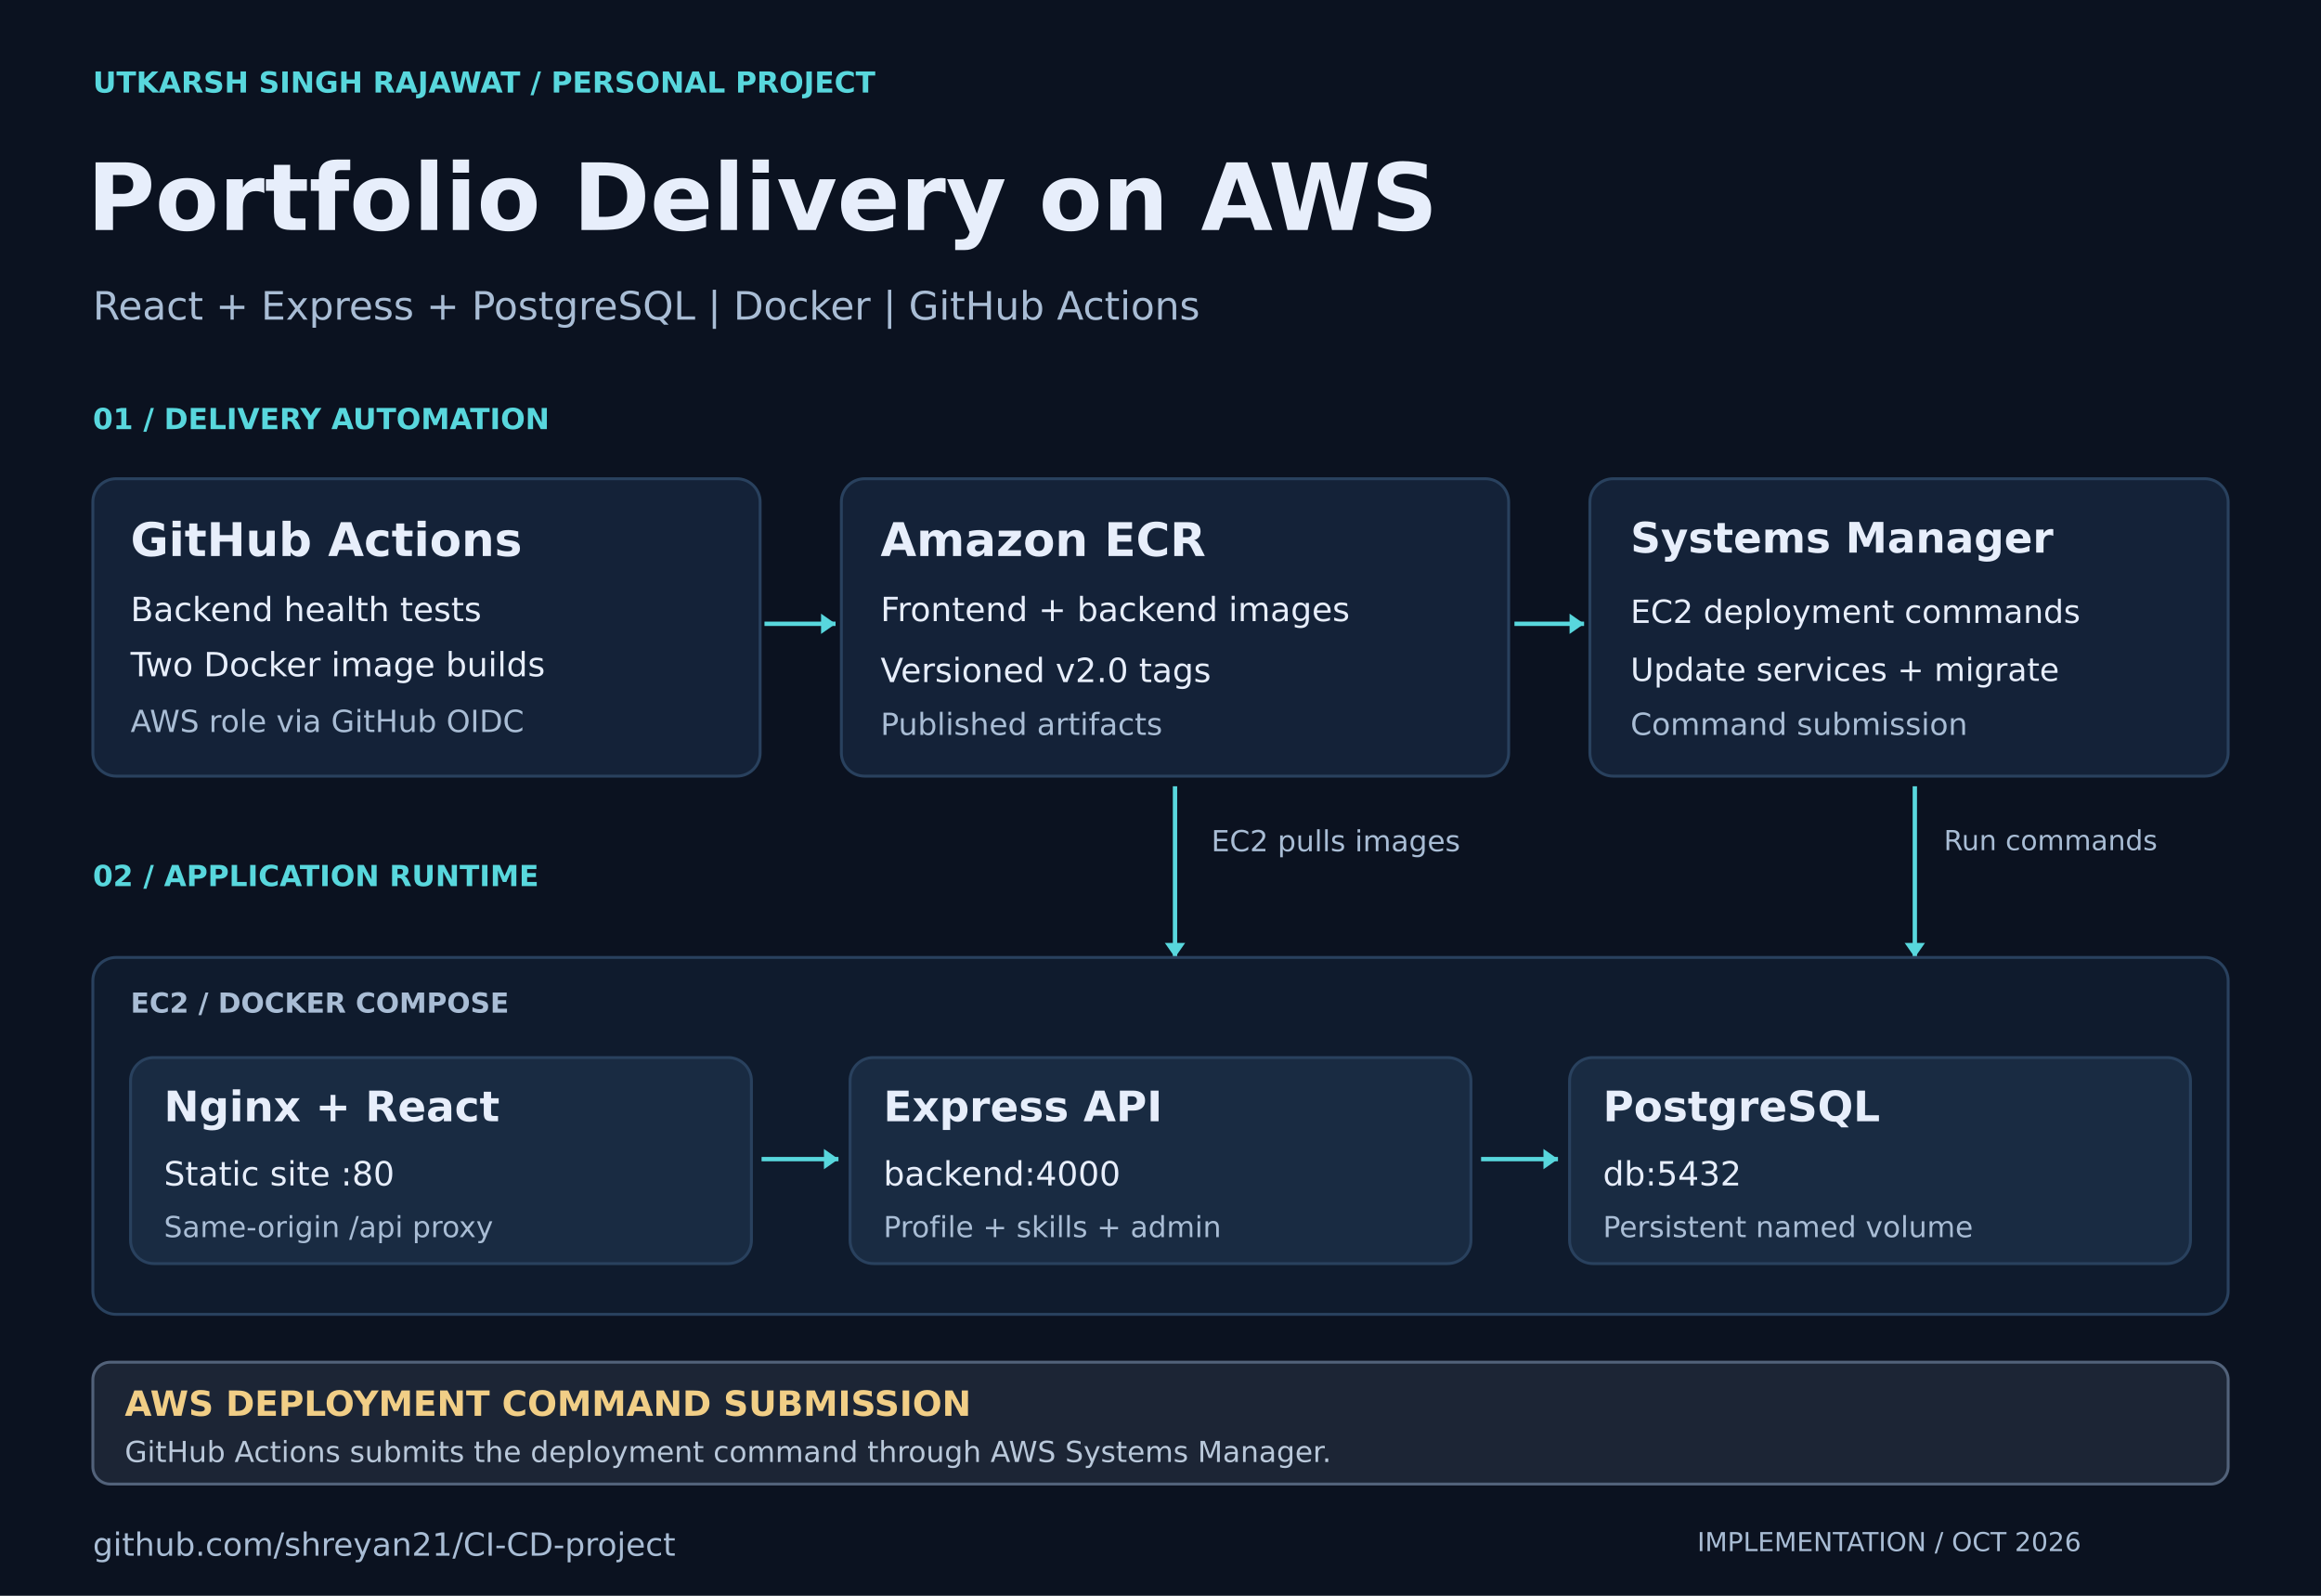
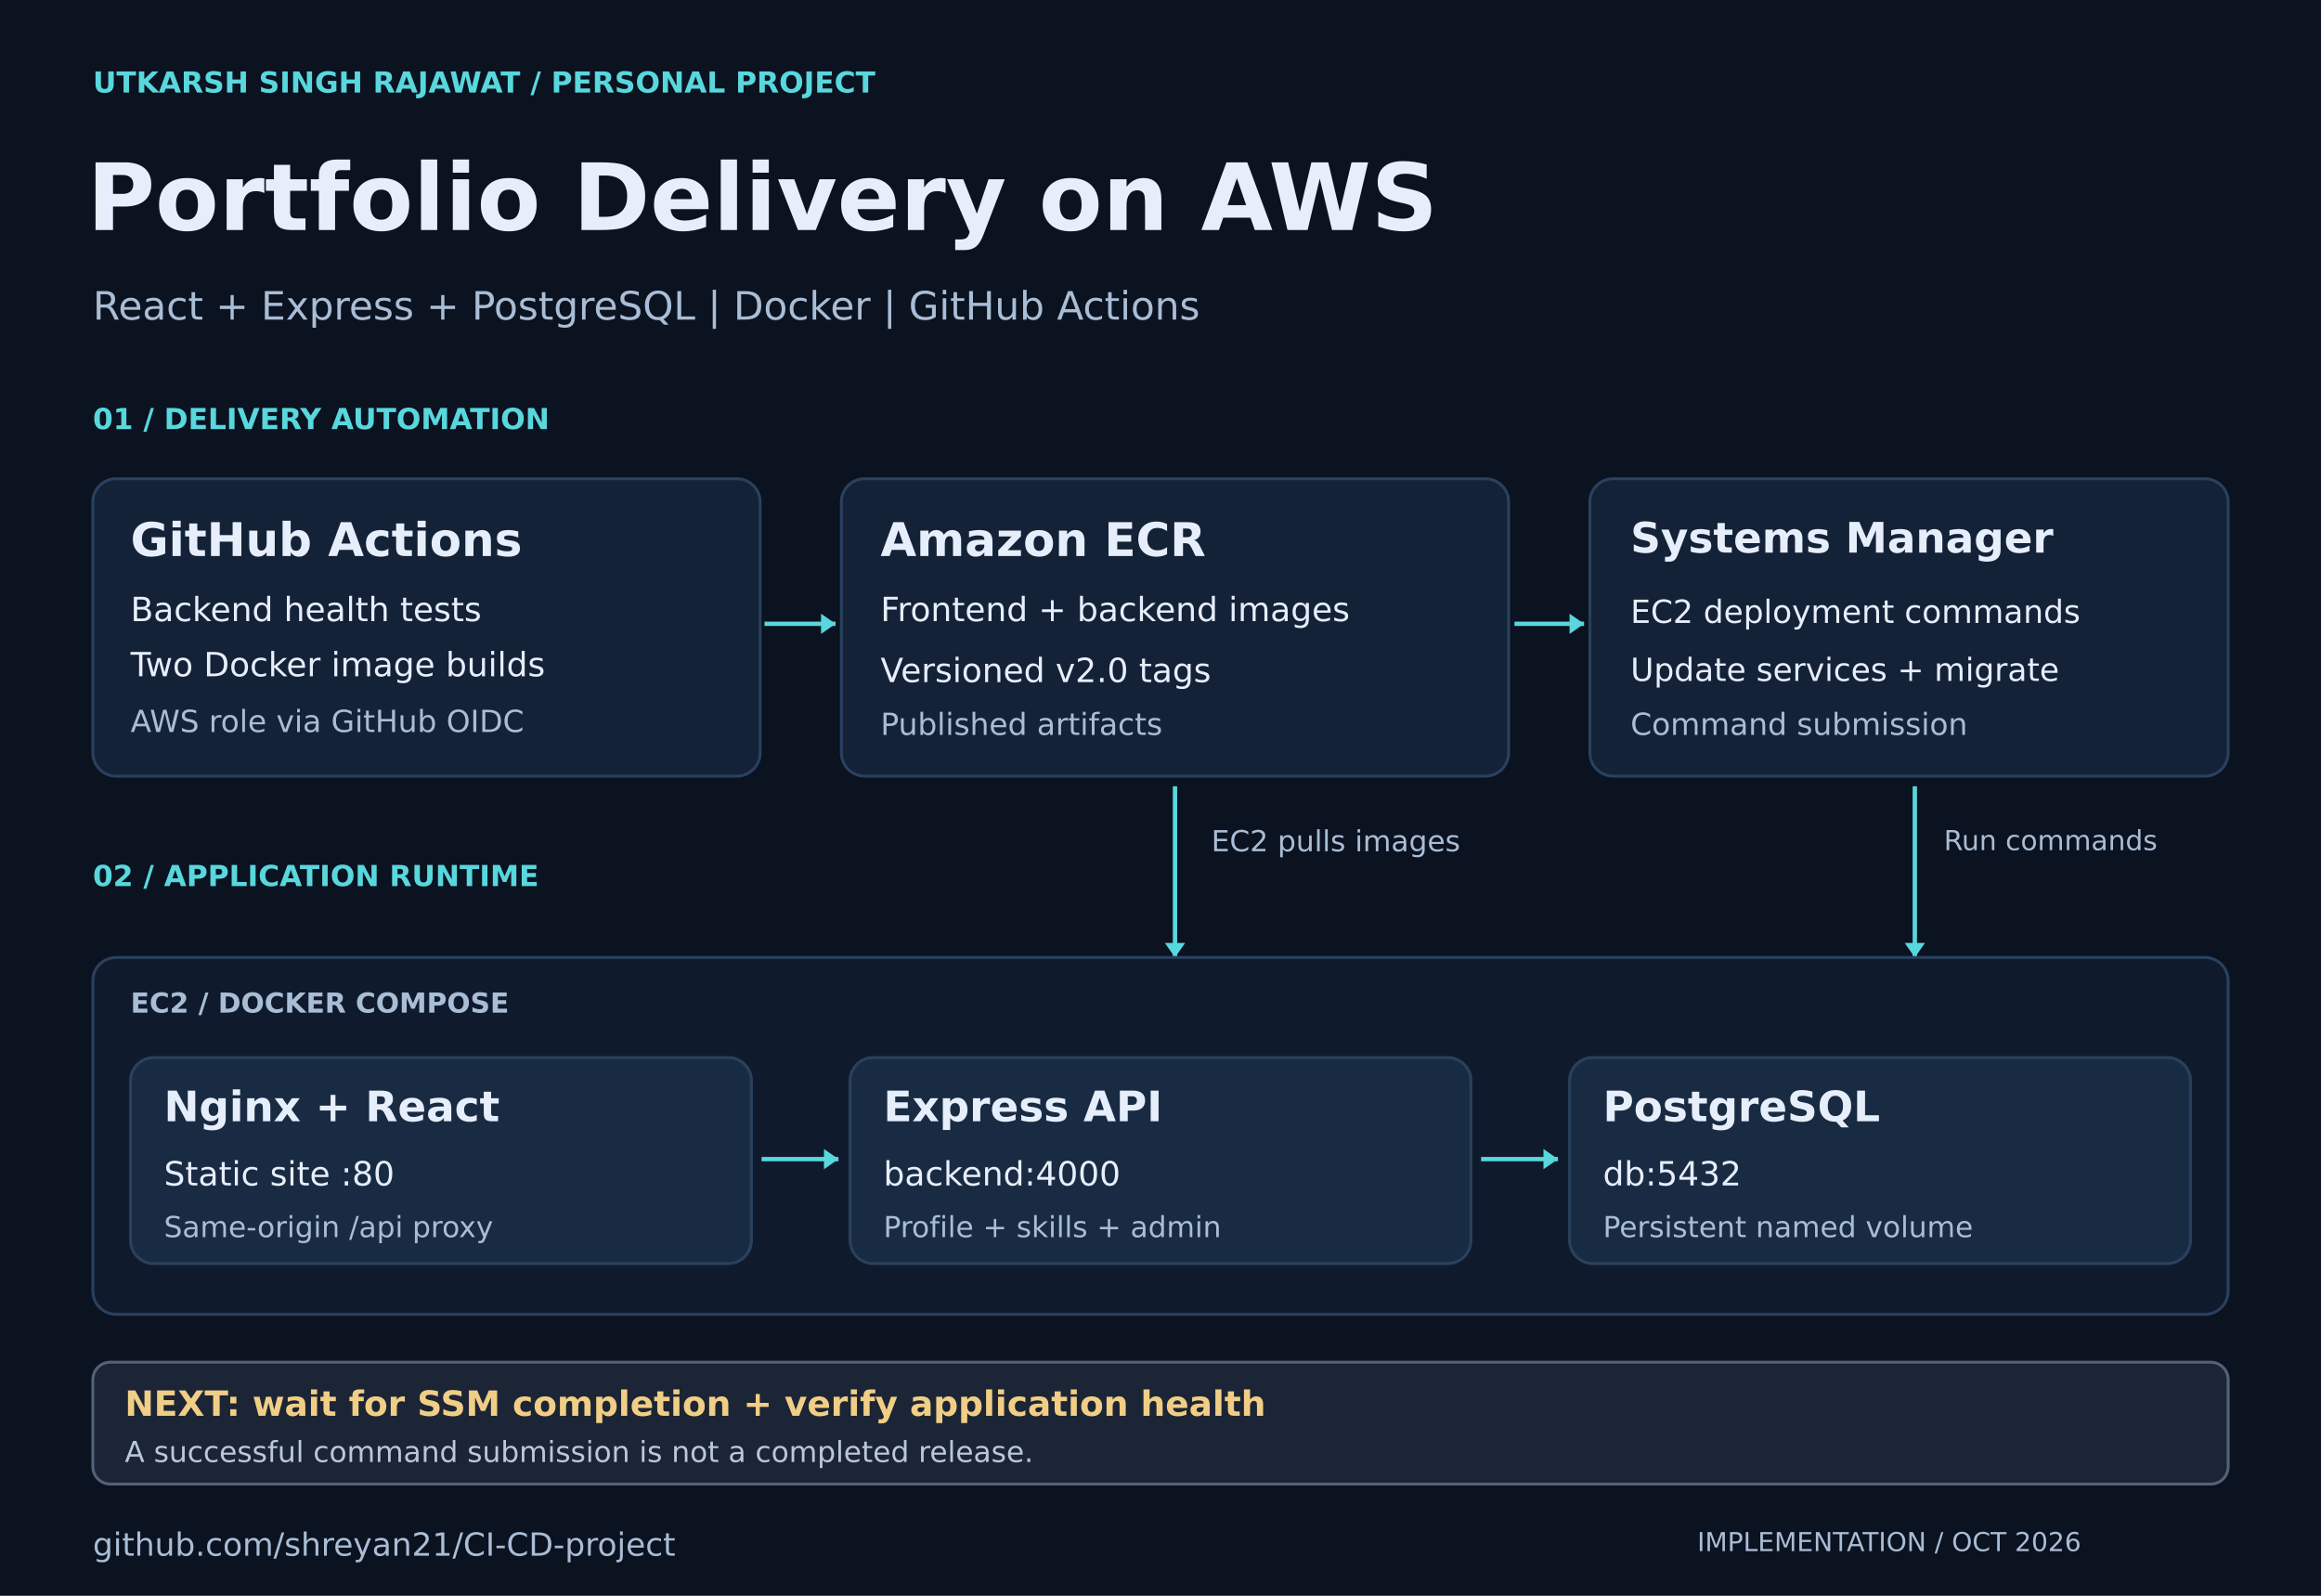
<svg xmlns="http://www.w3.org/2000/svg" width="1600" height="1100" viewBox="0 0 1600 1100">
  <rect width="1600" height="1100" fill="#0b1220" />
  <text x="64" y="63.8" fill="#58d7dd" font-family="DejaVu Sans,Arial,sans-serif" font-size="20" font-weight="700">UTKARSH SINGH RAJAWAT / PERSONAL PROJECT</text>
  <text x="60" y="158.56" fill="#e7eefb" font-family="DejaVu Sans,Arial,sans-serif" font-size="64" font-weight="700">Portfolio Delivery on AWS</text>
  <text x="64" y="220.33" fill="#a9bdd5" font-family="DejaVu Sans,Arial,sans-serif" font-size="27" font-weight="400">React + Express + PostgreSQL | Docker | GitHub Actions</text>
  <text x="64" y="295.8" fill="#58d7dd" font-family="DejaVu Sans,Arial,sans-serif" font-size="20" font-weight="700">01 / DELIVERY AUTOMATION</text>
  <rect x="64" y="330" width="460" height="205" rx="16" fill="#142238" stroke="#29415e" stroke-width="2" />
  <rect x="580" y="330" width="460" height="205" rx="16" fill="#142238" stroke="#29415e" stroke-width="2" />
  <rect x="1096" y="330" width="440" height="205" rx="16" fill="#142238" stroke="#29415e" stroke-width="2" />
  <text x="90" y="383.28" fill="#e7eefb" font-family="DejaVu Sans,Arial,sans-serif" font-size="32" font-weight="700">GitHub Actions</text>
  <text x="90" y="428.17" fill="#e7eefb" font-family="DejaVu Sans,Arial,sans-serif" font-size="23" font-weight="400">Backend health tests</text>
  <text x="90" y="466.17" fill="#e7eefb" font-family="DejaVu Sans,Arial,sans-serif" font-size="23" font-weight="400">Two Docker image builds</text>
  <text x="90" y="504.59" fill="#a9bdd5" font-family="DejaVu Sans,Arial,sans-serif" font-size="21" font-weight="400">AWS role via GitHub OIDC</text>
  <path d="M527,430 L576,430" stroke="#58d7dd" stroke-width="3" />
  <polygon points="566,423 566,437 576,430" fill="#58d7dd" />
  <text x="607" y="383.28" fill="#e7eefb" font-family="DejaVu Sans,Arial,sans-serif" font-size="32" font-weight="700">Amazon ECR</text>
  <text x="607" y="428.17" fill="#e7eefb" font-family="DejaVu Sans,Arial,sans-serif" font-size="23" font-weight="400">Frontend + backend images</text>
  <text x="607" y="470.17" fill="#e7eefb" font-family="DejaVu Sans,Arial,sans-serif" font-size="23" font-weight="400">Versioned v2.0 tags</text>
  <text x="607" y="506.59" fill="#a9bdd5" font-family="DejaVu Sans,Arial,sans-serif" font-size="21" font-weight="400">Published artifacts</text>
  <path d="M1044,430 L1092,430" stroke="#58d7dd" stroke-width="3" />
  <polygon points="1082,423 1082,437 1092,430" fill="#58d7dd" />
  <text x="1124" y="380.91" fill="#e7eefb" font-family="DejaVu Sans,Arial,sans-serif" font-size="29" font-weight="700">Systems Manager</text>
  <text x="1124" y="429.38" fill="#e7eefb" font-family="DejaVu Sans,Arial,sans-serif" font-size="22" font-weight="400">EC2 deployment commands</text>
  <text x="1124" y="469.38" fill="#e7eefb" font-family="DejaVu Sans,Arial,sans-serif" font-size="22" font-weight="400">Update services + migrate</text>
  <text x="1124" y="506.59" fill="#a9bdd5" font-family="DejaVu Sans,Arial,sans-serif" font-size="21" font-weight="400">Command submission</text>
  <text x="64" y="610.8" fill="#58d7dd" font-family="DejaVu Sans,Arial,sans-serif" font-size="20" font-weight="700">02 / APPLICATION RUNTIME</text>
  <path d="M810,542 L810,660" stroke="#58d7dd" stroke-width="3" />
  <polygon points="803,650 817,650 810,660" fill="#58d7dd" />
  <text x="835" y="586.8" fill="#a9bdd5" font-family="DejaVu Sans,Arial,sans-serif" font-size="20" font-weight="400">EC2 pulls images</text>
  <path d="M1320,542 L1320,660" stroke="#58d7dd" stroke-width="3" />
  <polygon points="1313,650 1327,650 1320,660" fill="#58d7dd" />
  <text x="1340" y="586.01" fill="#a9bdd5" font-family="DejaVu Sans,Arial,sans-serif" font-size="19" font-weight="400">Run commands</text>
  <rect x="64" y="660" width="1472" height="246" rx="16" fill="#0f1b2d" stroke="#29415e" stroke-width="2" />
  <text x="90" y="698.01" fill="#a9bdd5" font-family="DejaVu Sans,Arial,sans-serif" font-size="19" font-weight="700">EC2 / DOCKER COMPOSE</text>
  <rect x="90" y="729" width="428" height="142" rx="16" fill="#192b42" stroke="#29415e" stroke-width="2" />
  <rect x="586" y="729" width="428" height="142" rx="16" fill="#192b42" stroke="#29415e" stroke-width="2" />
  <rect x="1082" y="729" width="428" height="142" rx="16" fill="#192b42" stroke="#29415e" stroke-width="2" />
  <text x="113" y="772.91" fill="#e7eefb" font-family="DejaVu Sans,Arial,sans-serif" font-size="29" font-weight="700">Nginx + React</text>
  <text x="113" y="817.17" fill="#e7eefb" font-family="DejaVu Sans,Arial,sans-serif" font-size="23" font-weight="400">Static site :80</text>
  <text x="113" y="852.8" fill="#a9bdd5" font-family="DejaVu Sans,Arial,sans-serif" font-size="20" font-weight="400">Same-origin /api proxy</text>
  <path d="M525,799 L578,799" stroke="#58d7dd" stroke-width="3" />
  <polygon points="568,792 568,806 578,799" fill="#58d7dd" />
  <text x="609" y="772.91" fill="#e7eefb" font-family="DejaVu Sans,Arial,sans-serif" font-size="29" font-weight="700">Express API</text>
  <text x="609" y="817.17" fill="#e7eefb" font-family="DejaVu Sans,Arial,sans-serif" font-size="23" font-weight="400">backend:4000</text>
  <text x="609" y="852.8" fill="#a9bdd5" font-family="DejaVu Sans,Arial,sans-serif" font-size="20" font-weight="400">Profile + skills + admin</text>
  <path d="M1021,799 L1074,799" stroke="#58d7dd" stroke-width="3" />
  <polygon points="1064,792 1064,806 1074,799" fill="#58d7dd" />
  <text x="1105" y="772.91" fill="#e7eefb" font-family="DejaVu Sans,Arial,sans-serif" font-size="29" font-weight="700">PostgreSQL</text>
  <text x="1105" y="817.17" fill="#e7eefb" font-family="DejaVu Sans,Arial,sans-serif" font-size="23" font-weight="400">db:5432</text>
  <text x="1105" y="852.8" fill="#a9bdd5" font-family="DejaVu Sans,Arial,sans-serif" font-size="20" font-weight="400">Persistent named volume</text>
  <rect x="64" y="939" width="1472" height="84" rx="12" fill="#1c2535" stroke="#52627a" stroke-width="2" />
-   <text x="86" y="975.96" fill="#f1ce86" font-family="DejaVu Sans,Arial,sans-serif" font-size="24" font-weight="700">AWS DEPLOYMENT COMMAND SUBMISSION</text>
-   <text x="86" y="1007.8" fill="#b9c8da" font-family="DejaVu Sans,Arial,sans-serif" font-size="20" font-weight="400">GitHub Actions submits the deployment command through AWS Systems Manager.</text>
+   <text x="86" y="975.96" fill="#f1ce86" font-family="DejaVu Sans,Arial,sans-serif" font-size="24" font-weight="700">NEXT: wait for SSM completion + verify application health</text>
+   <text x="86" y="1007.8" fill="#b9c8da" font-family="DejaVu Sans,Arial,sans-serif" font-size="20" font-weight="400">A successful command submission is not a completed release.</text>
  <text x="64" y="1072.38" fill="#a9bdd5" font-family="DejaVu Sans,Arial,sans-serif" font-size="22" font-weight="400">github.com/shreyan21/CI-CD-project</text>
  <text x="1170" y="1069.22" fill="#a9bdd5" font-family="DejaVu Sans,Arial,sans-serif" font-size="18" font-weight="400">IMPLEMENTATION / OCT 2026</text>
</svg>
